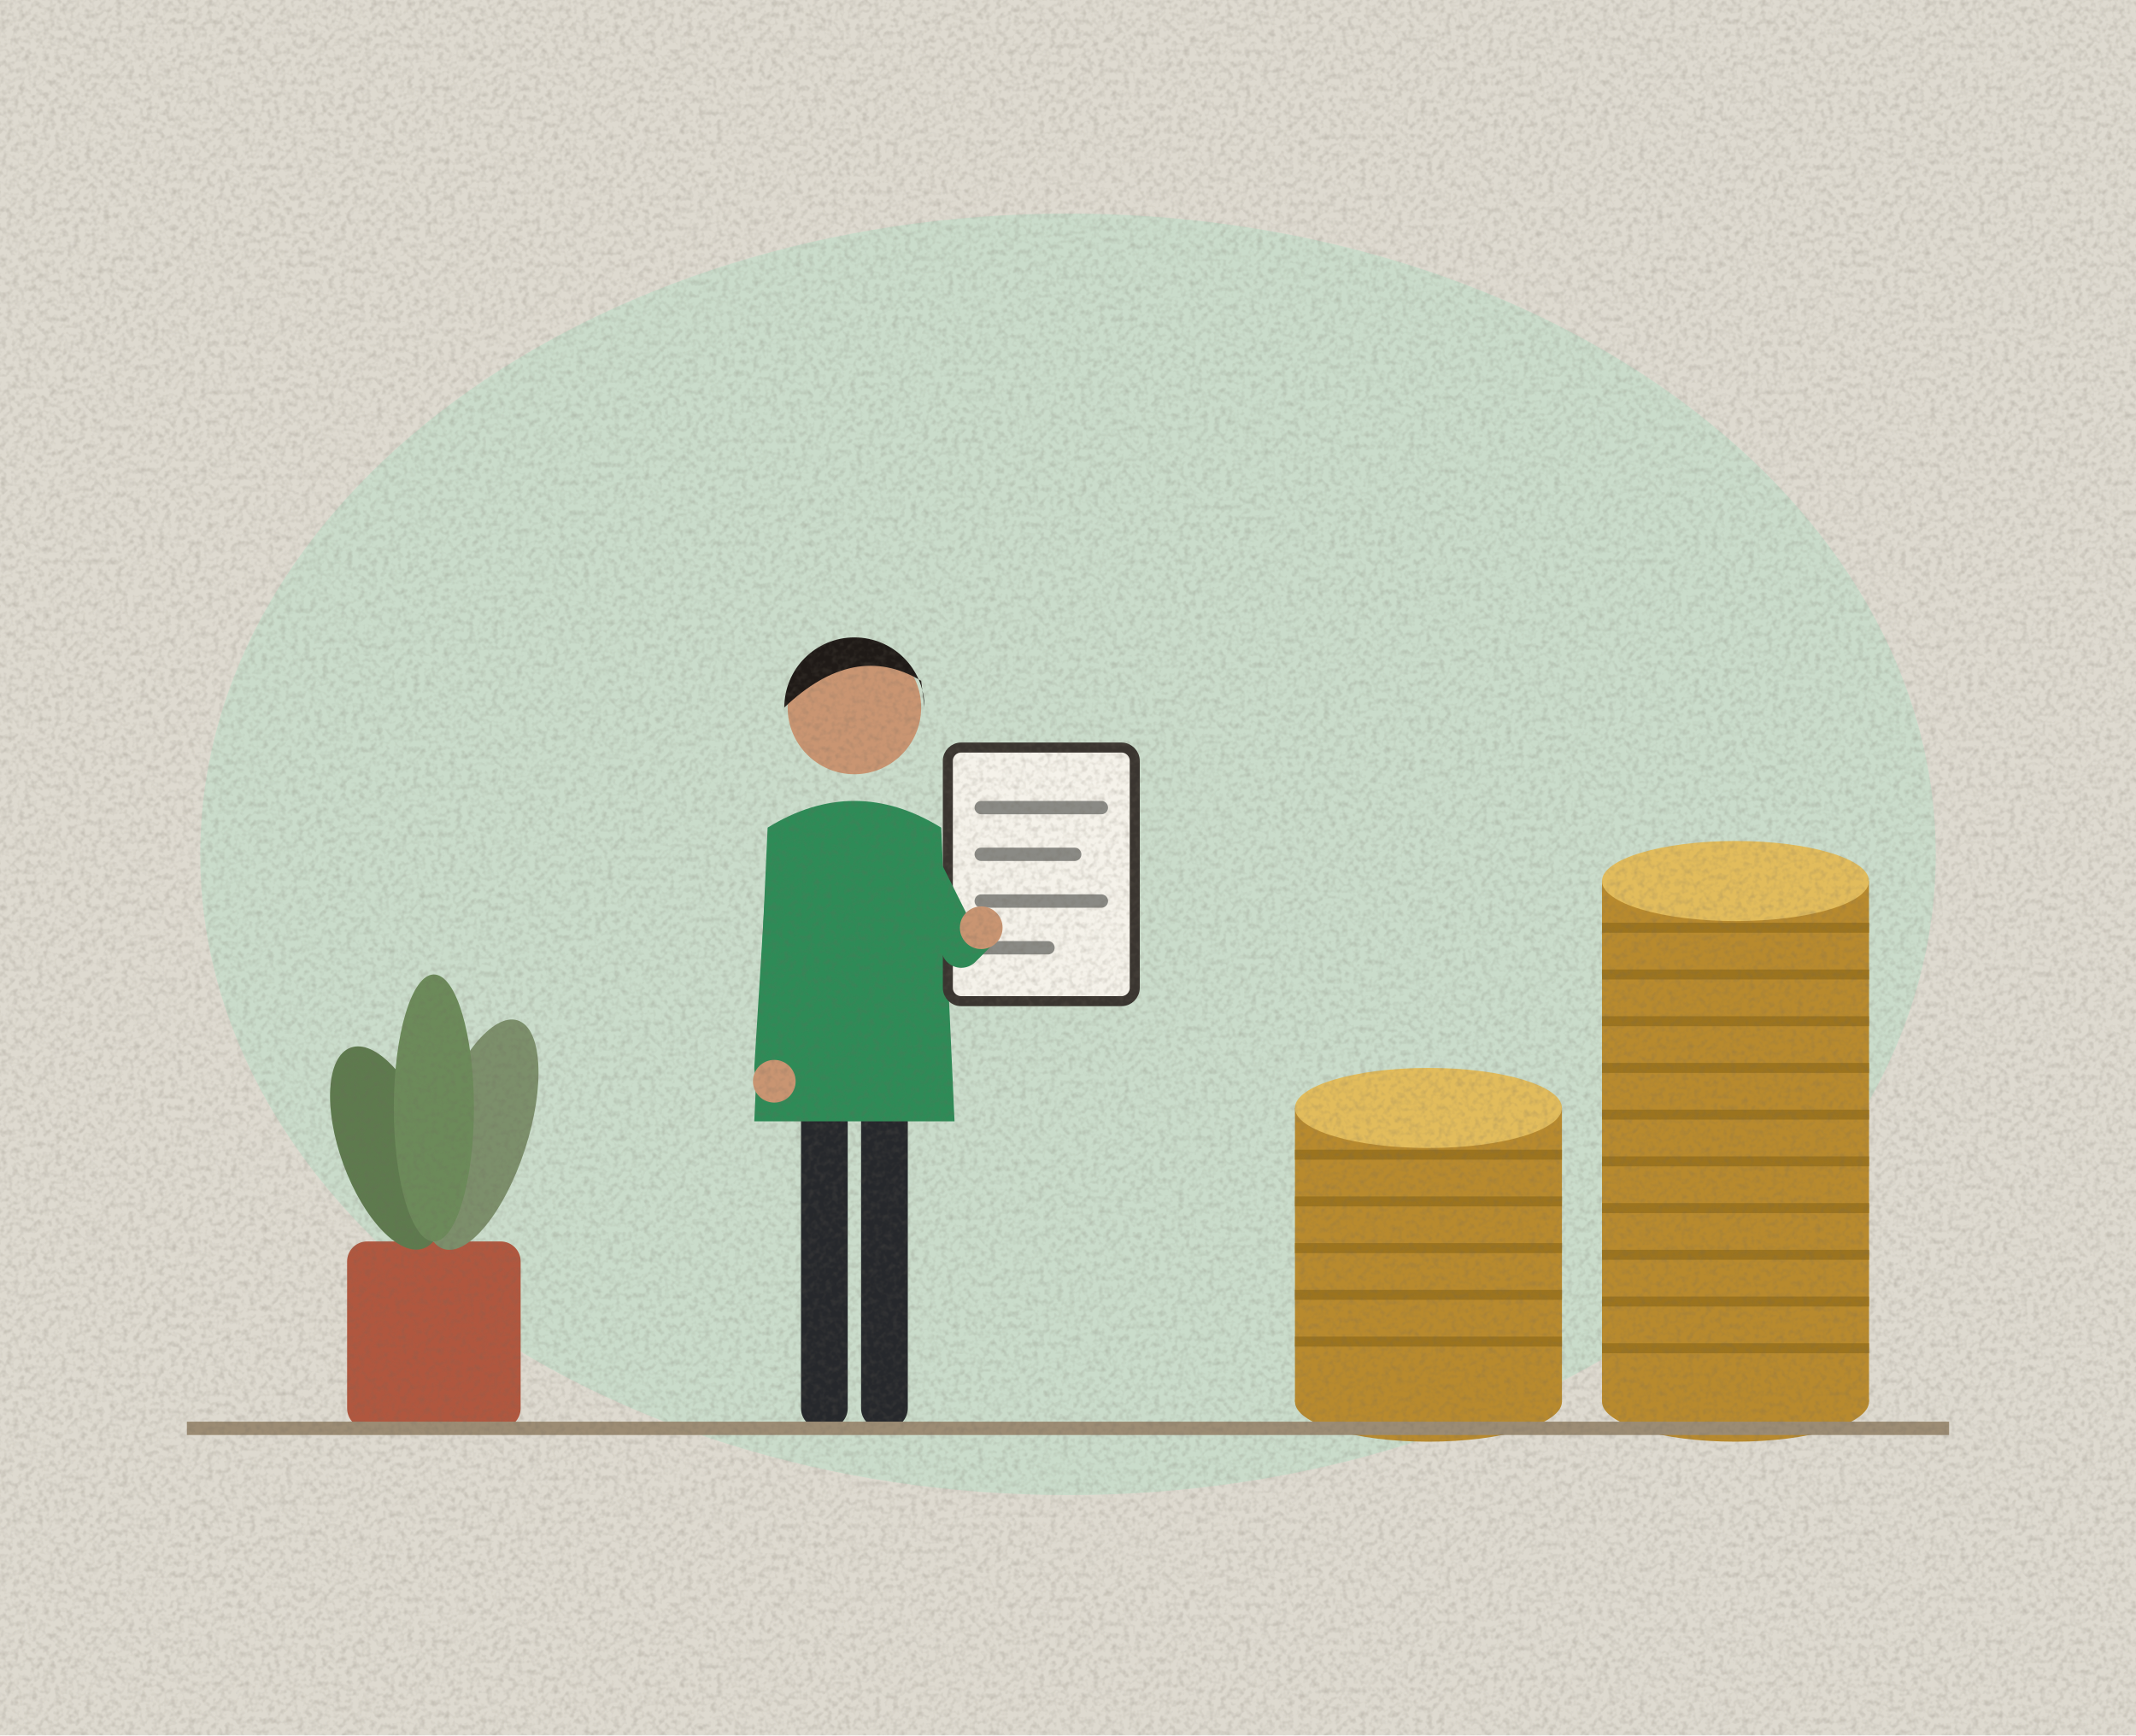
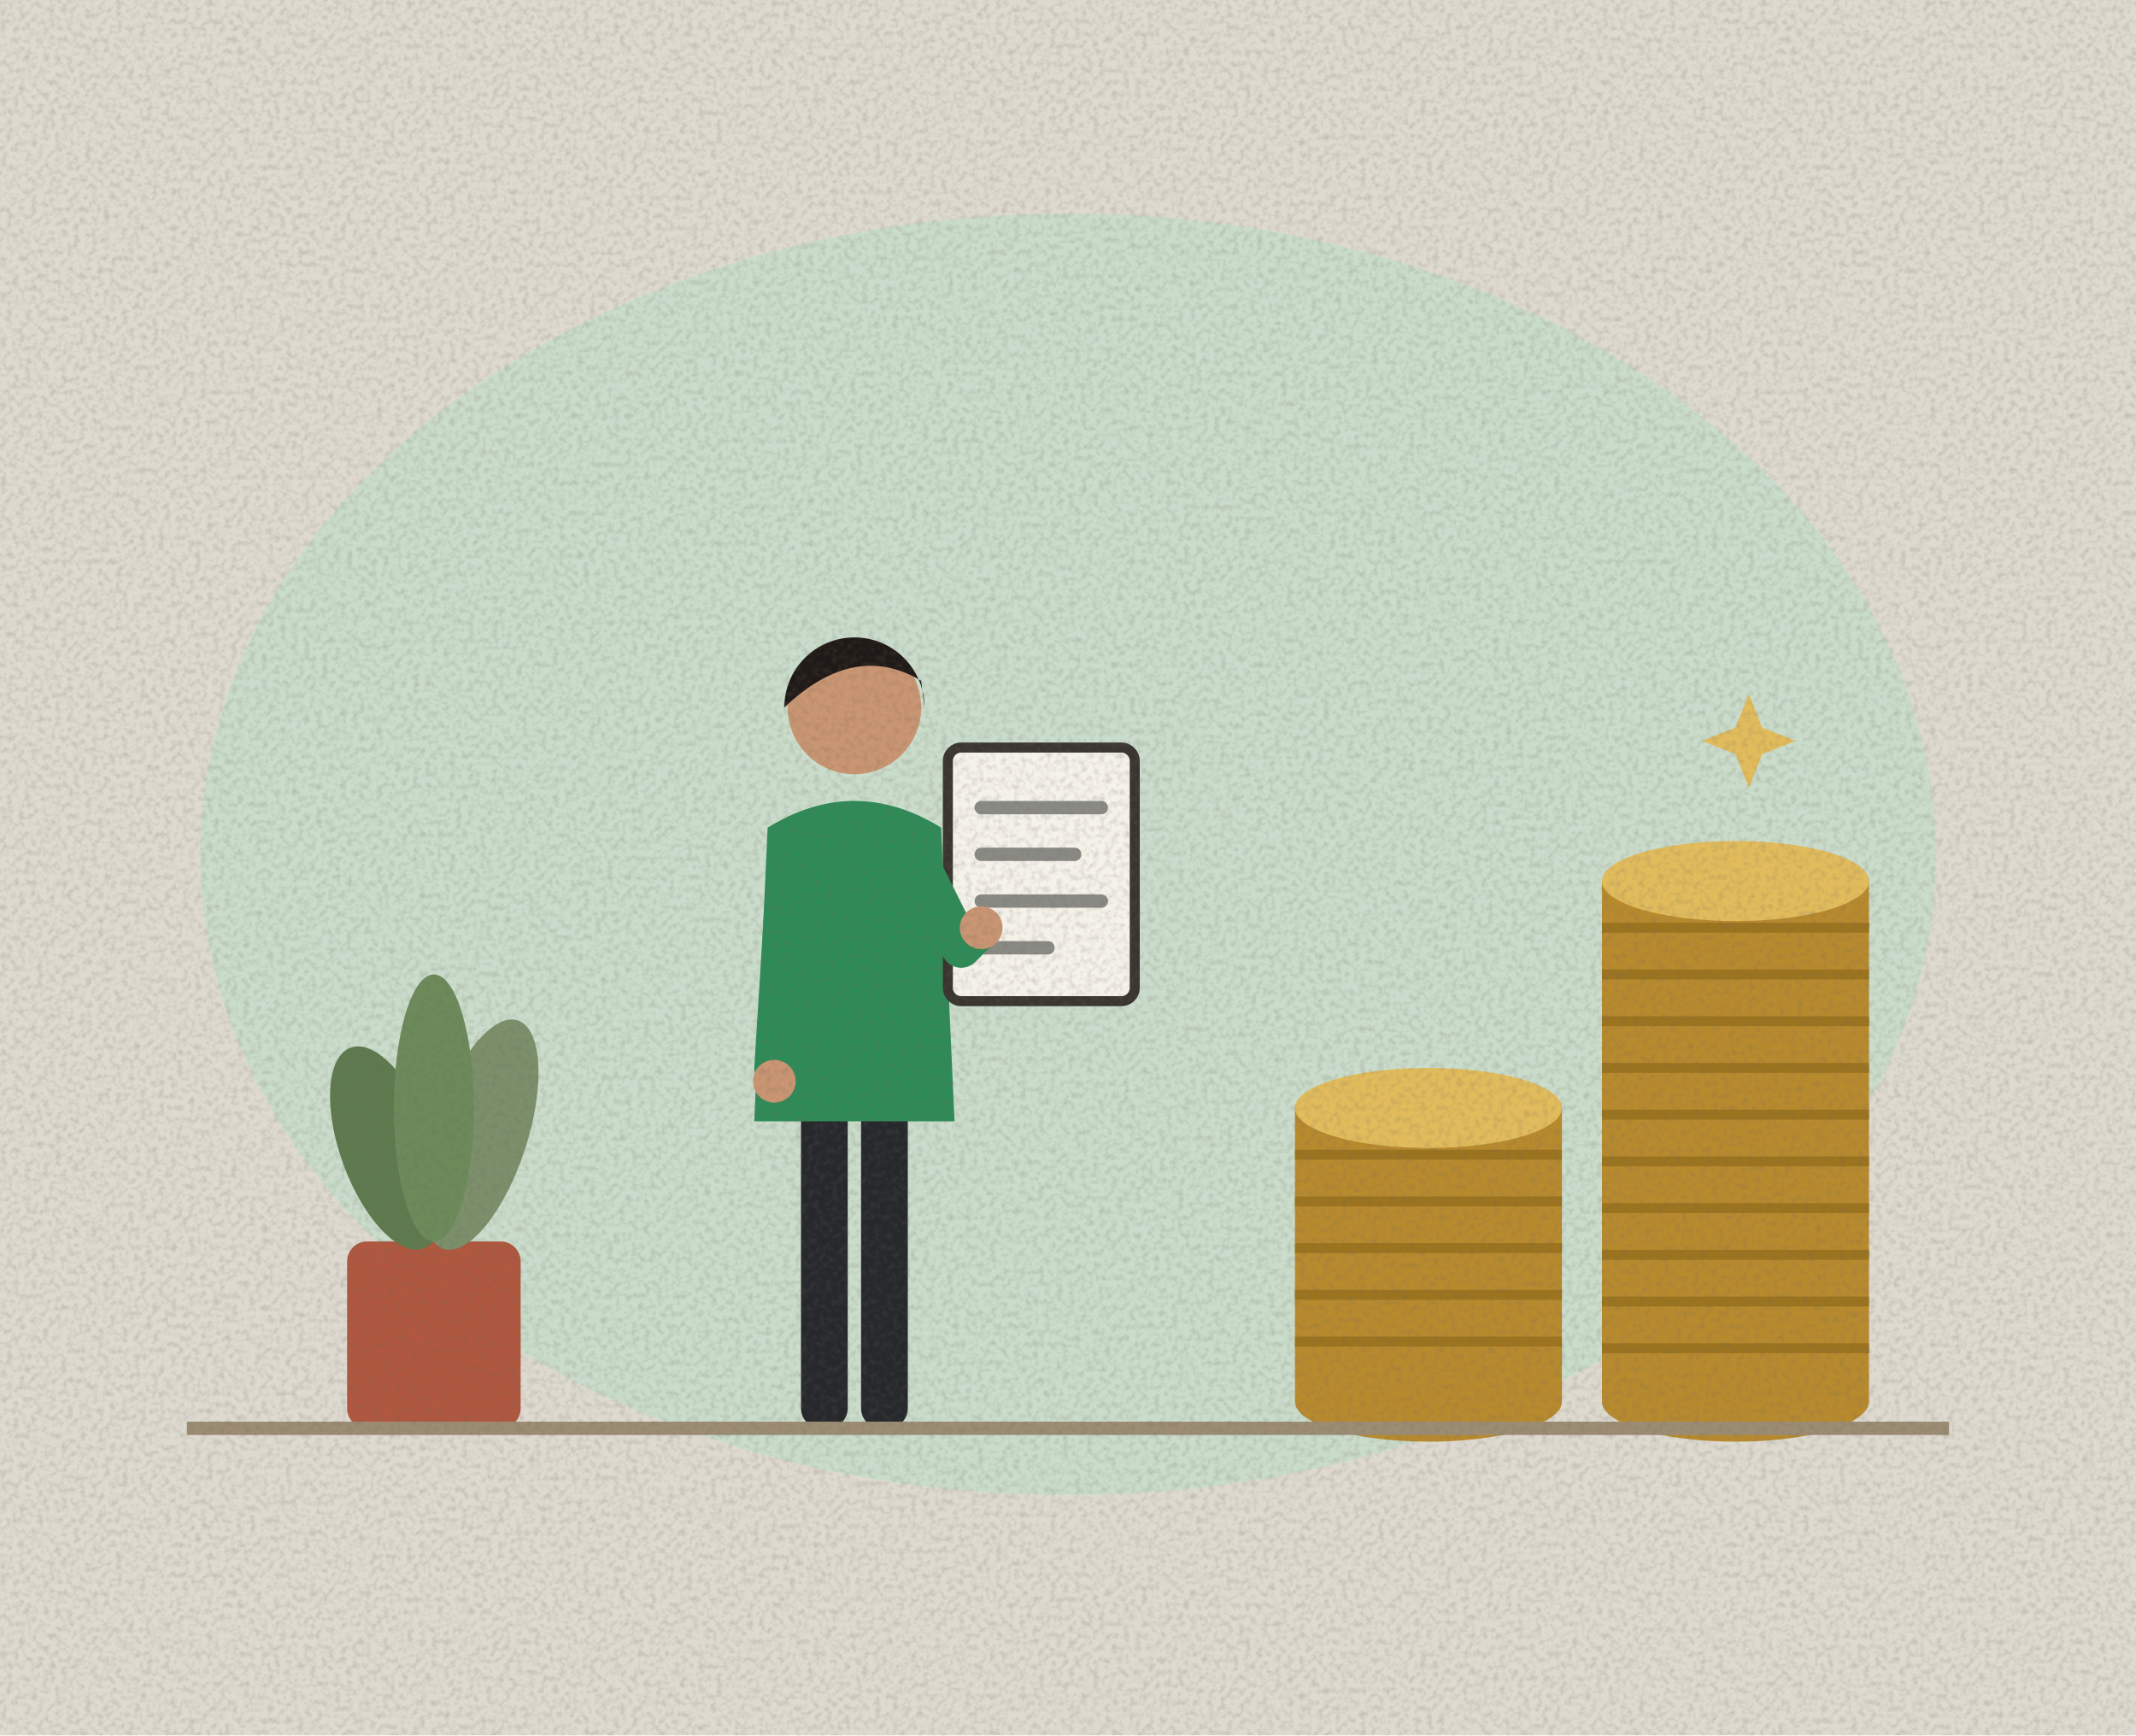
- <svg xmlns="http://www.w3.org/2000/svg" width="320" height="260" viewBox="0 0 320 260" preserveAspectRatio="xMidYMid slice">
-   <defs>
-     <filter id="art-grain" x="0" y="0" width="100%" height="100%">
-       <feTurbulence type="fractalNoise" baseFrequency="1.1" numOctaves="2" stitchTiles="stitch" />
-       <feColorMatrix values="0 0 0 0 0.15 0 0 0 0 0.13 0 0 0 0 0.1 0.9 0 0 0 -0.38" />
-     </filter>
-   </defs>
-   <rect width="320" height="260" fill="#DEDAD0" />
-   <ellipse cx="160" cy="128" rx="130" ry="96" fill="#CADCCB" />
-   <rect x="194" y="166" width="40" height="44" fill="#B88A2E" />
-   <path d="M194 173h40M194 180h40M194 187h40M194 194h40M194 201h40" stroke="#9C741F" stroke-width="1.5" />
-   <ellipse cx="214" cy="210" rx="20" ry="6" fill="#B88A2E" />
-   <ellipse cx="214" cy="166" rx="20" ry="6" fill="#E2BC5C" />
-   <rect x="240" y="132" width="40" height="78" fill="#B88A2E" />
-   <path d="M240 139h40M240 146h40M240 153h40M240 160h40M240 167h40M240 174h40M240 181h40M240 188h40M240 195h40M240 202h40" stroke="#9C741F" stroke-width="1.5" />
-   <ellipse cx="260" cy="210" rx="20" ry="6" fill="#B88A2E" />
-   <ellipse cx="260" cy="132" rx="20" ry="6" fill="#E2BC5C" />
-   <rect x="52" y="186" width="26" height="28" rx="3" fill="#B0573F" />
-   <ellipse cx="58" cy="172" rx="7" ry="16" fill="#5E7A4E" transform="rotate(-20 58 172)" />
-   <ellipse cx="72" cy="170" rx="7" ry="18" fill="#7C8F6B" transform="rotate(18 72 170)" />
-   <ellipse cx="65" cy="166" rx="6" ry="20" fill="#6C8A5A" />
-   <g transform="translate(128 0)">
-     <rect x="-8" y="164" width="7" height="50" rx="3" fill="#26282C" />
-     <rect x="1" y="164" width="7" height="50" rx="3" fill="#26282C" />
-     <path d="M-13 124 Q0 116 13 124 L15 168 L-15 168 Z" fill="#2E8B57" />
-     <path d="M-10 128 L-12 160" stroke="#2E8B57" stroke-width="6" stroke-linecap="round" />
-     <circle cx="-12" cy="162" r="3.2" fill="#C99572" />
-     <rect x="14" y="112" width="28" height="38" rx="2" fill="#F5F2EA" stroke="#3A3530" stroke-width="1.5" />
-     <path d="M19 121h18M19 128h14M19 135h18M19 142h10" stroke="#8A8A85" stroke-width="2" stroke-linecap="round" />
-     <path d="M9 128 L16 142 L18 140" fill="none" stroke="#2E8B57" stroke-width="6" stroke-linecap="round" stroke-linejoin="round" />
-     <circle cx="19" cy="139" r="3.2" fill="#C99572" />
-     <circle cx="0" cy="106" r="10" fill="#C99572" />
-     <path d="M-10.5 106 A10.5 10.5 0 0 1 10.5 106 L10 102 Q0 96 -10.5 106 Z" fill="#1F1A17" />
-   </g>
-   <line x1="28" y1="214" x2="292" y2="214" stroke="#9C8C74" stroke-width="2" />
-   <rect width="320" height="260" filter="url(#art-grain)" opacity="0.55" />
+ <svg xmlns="http://www.w3.org/2000/svg" viewBox="0 0 320 260" width="320" height="260" role="img" aria-label="A person reviewing a receipt beside stacks of coins">
+   <style>.g-twinkle{animation:gtw 3.2s ease-in-out infinite;transform-box:fill-box;transform-origin:center}.g-pulse{animation:gpulse 2.6s ease-in-out infinite}@keyframes gtw{0%,100%{opacity:.35;transform:scale(.8)}50%{opacity:1;transform:scale(1)}}@keyframes gpulse{0%,100%{opacity:1}50%{opacity:.45}}@media (prefers-reduced-motion:reduce){*{animation:none!important}}</style>
+   <svg x="0" y="0" width="320" height="260" viewBox="0 0 320 260" preserveAspectRatio="xMidYMid slice">
+     <defs data-dc-tpl="160">
+       <filter data-dc-tpl="161" id="art-grain" x="0" y="0" width="100%" height="100%">
+         <feTurbulence data-dc-tpl="162" type="fractalNoise" baseFrequency="1.1" numOctaves="2" stitchTiles="stitch" />
+         <feColorMatrix data-dc-tpl="163" values="0 0 0 0 0.15 0 0 0 0 0.13 0 0 0 0 0.1 0.9 0 0 0 -0.38" />
+       </filter>
+     </defs>
+     <rect data-dc-tpl="164" width="320" height="260" fill="#DEDAD0" />
+     <ellipse data-dc-tpl="165" cx="160" cy="128" rx="130" ry="96" fill="#CADCCB" />
+     <rect data-dc-tpl="166" x="194" y="166" width="40" height="44" fill="#B88A2E" />
+     <path data-dc-tpl="167" d="M194 173h40M194 180h40M194 187h40M194 194h40M194 201h40" stroke="#9C741F" stroke-width="1.5" />
+     <ellipse data-dc-tpl="168" cx="214" cy="210" rx="20" ry="6" fill="#B88A2E" />
+     <ellipse data-dc-tpl="169" cx="214" cy="166" rx="20" ry="6" fill="#E2BC5C" class="g-pulse" />
+     <rect data-dc-tpl="170" x="240" y="132" width="40" height="78" fill="#B88A2E" />
+     <path data-dc-tpl="171" d="M240 139h40M240 146h40M240 153h40M240 160h40M240 167h40M240 174h40M240 181h40M240 188h40M240 195h40M240 202h40" stroke="#9C741F" stroke-width="1.5" />
+     <ellipse data-dc-tpl="172" cx="260" cy="210" rx="20" ry="6" fill="#B88A2E" />
+     <ellipse data-dc-tpl="173" cx="260" cy="132" rx="20" ry="6" fill="#E2BC5C" class="g-pulse" style="animation-delay: 1.2s;" />
+     <path data-dc-tpl="174" class="g-twinkle" d="M262 104 l2 5 l5 2 l-5 2 l-2 5 l-2 -5 l-5 -2 l5 -2 Z" fill="#E2BC5C" />
+     <rect data-dc-tpl="175" x="52" y="186" width="26" height="28" rx="3" fill="#B0573F" />
+     <ellipse data-dc-tpl="176" cx="58" cy="172" rx="7" ry="16" fill="#5E7A4E" transform="rotate(-20 58 172)" />
+     <ellipse data-dc-tpl="177" cx="72" cy="170" rx="7" ry="18" fill="#7C8F6B" transform="rotate(18 72 170)" />
+     <ellipse data-dc-tpl="178" cx="65" cy="166" rx="6" ry="20" fill="#6C8A5A" />
+     <g data-dc-tpl="179" transform="translate(128 0)">
+       <rect data-dc-tpl="180" x="-8" y="164" width="7" height="50" rx="3" fill="#26282C" />
+       <rect data-dc-tpl="181" x="1" y="164" width="7" height="50" rx="3" fill="#26282C" />
+       <path data-dc-tpl="182" d="M-13 124 Q0 116 13 124 L15 168 L-15 168 Z" fill="#2E8B57" />
+       <path data-dc-tpl="183" d="M-10 128 L-12 160" stroke="#2E8B57" stroke-width="6" stroke-linecap="round" />
+       <circle data-dc-tpl="184" cx="-12" cy="162" r="3.2" fill="#C99572" />
+       <rect data-dc-tpl="185" x="14" y="112" width="28" height="38" rx="2" fill="#F5F2EA" stroke="#3A3530" stroke-width="1.5" />
+       <path data-dc-tpl="186" d="M19 121h18M19 128h14M19 135h18M19 142h10" stroke="#8A8A85" stroke-width="2" stroke-linecap="round" />
+       <path data-dc-tpl="187" d="M9 128 L16 142 L18 140" fill="none" stroke="#2E8B57" stroke-width="6" stroke-linecap="round" stroke-linejoin="round" />
+       <circle data-dc-tpl="188" cx="19" cy="139" r="3.2" fill="#C99572" />
+       <circle data-dc-tpl="189" cx="0" cy="106" r="10" fill="#C99572" />
+       <path data-dc-tpl="190" d="M-10.5 106 A10.5 10.5 0 0 1 10.5 106 L10 102 Q0 96 -10.5 106 Z" fill="#1F1A17" />
+     </g>
+     <line data-dc-tpl="191" x1="28" y1="214" x2="292" y2="214" stroke="#9C8C74" stroke-width="2" />
+     <rect data-dc-tpl="192" width="320" height="260" filter="url(#art-grain)" opacity="0.55" />
+   </svg>
</svg>
